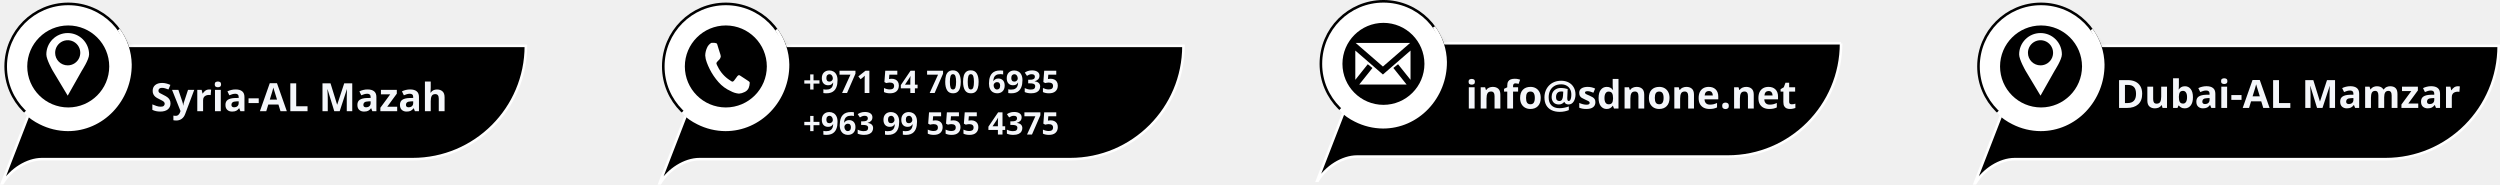
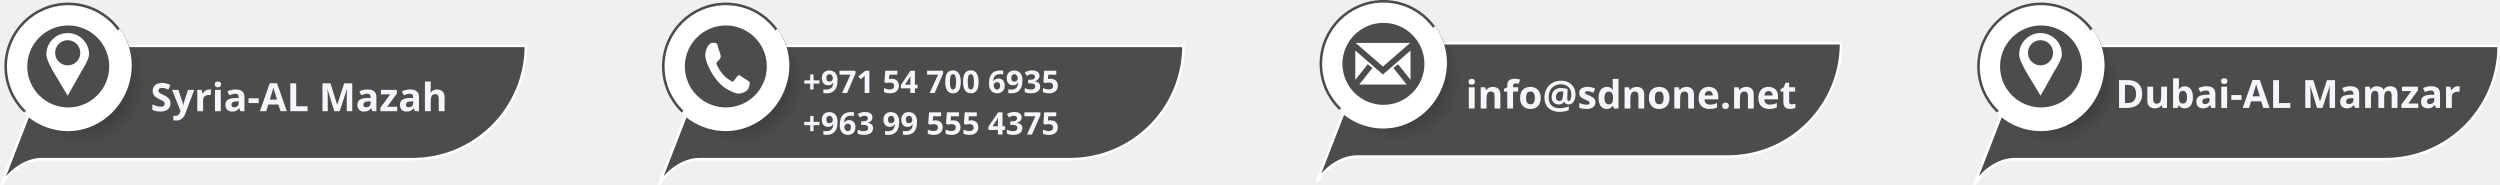
- <svg xmlns="http://www.w3.org/2000/svg" width="961.83" height="71.048" viewBox="0 0 961.83 71.048">
+ <svg xmlns="http://www.w3.org/2000/svg" width="961.83" height="71.049" viewBox="0 0 961.83 71.049">
  <defs>
    <radialGradient id="radial-gradient" cx="0.5" cy="0.5" r="0.5" gradientUnits="objectBoundingBox">
      <stop offset="0" />
      <stop offset="1" stop-color="#fff" />
    </radialGradient>
  </defs>
-   <g id="Contact" transform="translate(-2143.072 -5703.475)">
-     <g id="Group_11612" data-name="Group 11612" transform="translate(1896.401 5201.738)">
-       <g id="Group_11580" data-name="Group 11580" transform="translate(73 0)">
-         <g id="Group_11579" data-name="Group 11579" transform="translate(172.58 502.237)">
-           <g id="Group_11611" data-name="Group 11611">
-             <g id="Group_11572" data-name="Group 11572">
-               <g id="Group_11571" data-name="Group 11571">
-                 <g id="Group_11570" data-name="Group 11570">
-                   <g id="Group_11568" data-name="Group 11568" transform="translate(0 17.14)">
-                     <path id="Path_1000" data-name="Path 1000" d="M36.9,232.834H-132.407c-6.5,0-13.808,5.266-16.328,11.764L-164.7,285.743h.258c3.192-5.32,9.463-9.31,15.118-9.31H-6.7a43.6,43.6,0,0,0,43.6-43.6Z" transform="translate(166.519 -232.834)" stroke="#fff" stroke-width="1" />
+   <g id="Group_11865" data-name="Group 11865" transform="translate(-5331.97 -7712.511)">
+     <g id="Contact" transform="translate(3188.898 2009.036)">
+       <g id="Group_11612" data-name="Group 11612" transform="translate(1896.401 5201.738)">
+         <g id="Group_11580" data-name="Group 11580" transform="translate(73 0)">
+           <g id="Group_11579" data-name="Group 11579" transform="translate(172.58 502.237)">
+             <g id="Group_11611" data-name="Group 11611">
+               <g id="Group_11572" data-name="Group 11572">
+                 <g id="Group_11571" data-name="Group 11571">
+                   <g id="Group_11570" data-name="Group 11570">
+                     <g id="Group_11568" data-name="Group 11568" transform="translate(0 17.14)">
+                       <path id="Path_1000" data-name="Path 1000" d="M36.9,232.834H-132.407c-6.5,0-13.808,5.266-16.328,11.764L-164.7,285.743h.258c3.192-5.32,9.463-9.31,15.118-9.31H-6.7a43.6,43.6,0,0,0,43.6-43.6Z" transform="translate(166.519 -232.834)" fill="#4c4c4c" stroke="#fff" stroke-width="1" />
+                     </g>
+                     <g id="Group_11569" data-name="Group 11569" transform="translate(3.277 1)">
+                       <circle id="Ellipse_24" data-name="Ellipse 24" cx="24.067" cy="24.067" r="24.067" transform="translate(5.89 5.89)" stroke="rgba(0,0,0,0)" stroke-width="1" opacity="0.54" fill="url(#radial-gradient)" style="mix-blend-mode: multiply;isolation: isolate" />
+                       <path id="Path_1003" data-name="Path 1003" d="M24.067,0A24.067,24.067,0,1,1,0,24.067,24.067,24.067,0,0,1,24.067,0Z" fill="#fff" stroke="#4c4c4c" stroke-width="1" />
+                       <path id="Path_1002" data-name="Path 1002" d="M-143.29,260.193a16.292,16.292,0,0,1-16.273-16.273,16.292,16.292,0,0,1,16.273-16.274,16.292,16.292,0,0,1,16.273,16.274A16.292,16.292,0,0,1-143.29,260.193Z" transform="translate(167.357 -219.852)" fill="#4c4c4c" stroke="#fff" stroke-width="1" />
+                     </g>
                  </g>
-                   <g id="Group_11569" data-name="Group 11569" transform="translate(3.277 1)">
-                     <circle id="Ellipse_24" data-name="Ellipse 24" cx="24.067" cy="24.067" r="24.067" transform="translate(5.89 5.89)" stroke="rgba(0,0,0,0)" stroke-width="1" opacity="0.54" fill="url(#radial-gradient)" style="mix-blend-mode: multiply;isolation: isolate" />
-                     <path id="Path_1003" data-name="Path 1003" d="M24.067,0A24.067,24.067,0,1,1,0,24.067,24.067,24.067,0,0,1,24.067,0Z" fill="#fff" stroke="#000" stroke-width="1" />
-                     <path id="Path_1002" data-name="Path 1002" d="M-143.29,260.193a16.292,16.292,0,0,1-16.273-16.273,16.292,16.292,0,0,1,16.273-16.274,16.292,16.292,0,0,1,16.273,16.274A16.292,16.292,0,0,1-143.29,260.193Z" transform="translate(167.357 -219.852)" stroke="#fff" stroke-width="1" />
+                   <g id="SVGRepo_iconCarrier" transform="translate(11.143 8.287)">
+                     <path id="Path_1009" data-name="Path 1009" d="M11.163,11.554A4.837,4.837,0,1,1,16,16.36a4.822,4.822,0,0,1-4.837-4.806Zm-3.386.6c0,2.011,2.454,6.25,2.454,6.25L16,28.018,21.438,18.4s2.785-4.27,2.785-6.25a8.223,8.223,0,0,0-16.446,0Z" fill="#fff" />
                  </g>
                </g>
-                 <g id="SVGRepo_iconCarrier" transform="translate(11.143 8.287)">
-                   <path id="Path_1009" data-name="Path 1009" d="M11.163,11.554A4.837,4.837,0,1,1,16,16.36a4.822,4.822,0,0,1-4.837-4.806Zm-3.386.6c0,2.011,2.454,6.25,2.454,6.25L16,28.018,21.438,18.4s2.785-4.27,2.785-6.25a8.223,8.223,0,0,0-16.446,0Z" fill="#fff" />
+               </g>
+               <path id="Subtraction_4" data-name="Subtraction 4" d="M16.25,43.044A23.865,23.865,0,0,1,5.591,40.453,22.133,22.133,0,0,1,0,36.544l.619-.683A22.843,22.843,0,0,0,15.923,41.8c12.913,0,23.419-10.965,23.419-24.442A25.179,25.179,0,0,0,35.834,4.486a23.47,23.47,0,0,1,4.483,13.44,25.515,25.515,0,0,1-7.049,17.761,23.968,23.968,0,0,1-7.65,5.383A23.061,23.061,0,0,1,16.25,43.044Z" transform="translate(10.954 6.404)" fill="#fff" stroke="#fff" stroke-width="1" />
+             </g>
+           </g>
+         </g>
+         <text id="Syria-AL_Mazah" data-name="Syria-AL Mazah" transform="translate(304.599 528.507)" fill="#f4f6fa" font-size="15" font-family="SegoeUI-Bold, Segoe UI" font-weight="700">
+           <tspan x="0" y="16">Syria-AL Mazah</tspan>
+         </text>
+       </g>
+       <g id="Group_11612-2" data-name="Group 11612" transform="translate(2402.401 5200.738)">
+         <g id="Group_11580-2" data-name="Group 11580" transform="translate(73 0)">
+           <g id="Group_11579-2" data-name="Group 11579" transform="translate(172.58 502.237)">
+             <g id="Group_11611-2" data-name="Group 11611">
+               <g id="Group_11572-2" data-name="Group 11572">
+                 <g id="Group_11571-2" data-name="Group 11571">
+                   <g id="Group_11570-2" data-name="Group 11570">
+                     <g id="Group_11568-2" data-name="Group 11568" transform="translate(0 17.14)">
+                       <path id="Path_1000-2" data-name="Path 1000" d="M36.9,232.834H-132.407c-6.5,0-13.808,5.266-16.328,11.764L-164.7,285.743h.258c3.192-5.32,9.463-9.31,15.118-9.31H-6.7a43.6,43.6,0,0,0,43.6-43.6Z" transform="translate(166.519 -232.834)" fill="#4c4c4c" stroke="#fff" stroke-width="1" />
+                     </g>
+                     <g id="Group_11569-2" data-name="Group 11569" transform="translate(3.277 1)">
+                       <circle id="Ellipse_24-2" data-name="Ellipse 24" cx="24.067" cy="24.067" r="24.067" transform="translate(5.89 5.89)" stroke="rgba(0,0,0,0)" stroke-width="1" opacity="0.54" fill="url(#radial-gradient)" style="mix-blend-mode: multiply;isolation: isolate" />
+                       <path id="Path_1003-2" data-name="Path 1003" d="M24.067,0A24.067,24.067,0,1,1,0,24.067,24.067,24.067,0,0,1,24.067,0Z" fill="#fff" stroke="#4c4c4c" stroke-width="1" />
+                       <path id="Path_1002-2" data-name="Path 1002" d="M-143.29,260.193a16.292,16.292,0,0,1-16.273-16.273,16.292,16.292,0,0,1,16.273-16.274,16.292,16.292,0,0,1,16.273,16.274A16.292,16.292,0,0,1-143.29,260.193Z" transform="translate(167.357 -219.852)" fill="#4c4c4c" stroke="#fff" stroke-width="1" />
+                     </g>
+                   </g>
+                   <g id="SVGRepo_iconCarrier-2" data-name="SVGRepo_iconCarrier" transform="translate(16.019 -209.488)">
+                     <path id="Path_1008" data-name="Path 1008" d="M22.247,228.344v13.783L16.869,235.4l-1.022.818,5.431,6.789H.97L6.4,236.223,5.378,235.4,0,242.127V228.344l11.123,9.646Zm0-2.344v.61l-11.123,9.645L0,226.61V226H22.246Z" fill="#fff" stroke="#4c4c4c" stroke-width="1" fill-rule="evenodd" />
+                   </g>
                </g>
              </g>
+               <path id="Subtraction_4-2" data-name="Subtraction 4" d="M16.25,43.044A23.865,23.865,0,0,1,5.591,40.453,22.133,22.133,0,0,1,0,36.544l.619-.683A22.843,22.843,0,0,0,15.923,41.8c12.913,0,23.419-10.965,23.419-24.442A25.179,25.179,0,0,0,35.834,4.486a23.47,23.47,0,0,1,4.483,13.44,25.515,25.515,0,0,1-7.049,17.761,23.968,23.968,0,0,1-7.65,5.383A23.061,23.061,0,0,1,16.25,43.044Z" transform="translate(10.954 6.404)" fill="#fff" stroke="#fff" stroke-width="1" />
            </g>
-             <path id="Subtraction_4" data-name="Subtraction 4" d="M16.25,43.044A23.865,23.865,0,0,1,5.591,40.453,22.133,22.133,0,0,1,0,36.544l.619-.683A22.843,22.843,0,0,0,15.923,41.8c12.913,0,23.419-10.965,23.419-24.442A25.179,25.179,0,0,0,35.834,4.486a23.47,23.47,0,0,1,4.483,13.44,25.515,25.515,0,0,1-7.049,17.761,23.968,23.968,0,0,1-7.65,5.383A23.061,23.061,0,0,1,16.25,43.044Z" transform="translate(10.954 6.404)" fill="#fff" stroke="#fff" stroke-width="1" />
          </g>
        </g>
+         <text id="info_sdnone.net" data-name="info@sdnone.net" transform="translate(304.599 528.507)" fill="#f4f6fa" font-size="15" font-family="SegoeUI-Bold, Segoe UI" font-weight="700">
+           <tspan x="0" y="16">info@sdnone.net</tspan>
+         </text>
      </g>
-       <text id="Syria-AL_Mazah" data-name="Syria-AL Mazah" transform="translate(304.599 528.507)" fill="#f4f6fa" font-size="15" font-family="SegoeUI-Bold, Segoe UI" font-weight="700">
-         <tspan x="0" y="16">Syria-AL Mazah</tspan>
-       </text>
-     </g>
-     <g id="Group_11612-2" data-name="Group 11612" transform="translate(2402.401 5200.738)">
-       <g id="Group_11580-2" data-name="Group 11580" transform="translate(73 0)">
-         <g id="Group_11579-2" data-name="Group 11579" transform="translate(172.58 502.237)">
-           <g id="Group_11611-2" data-name="Group 11611">
-             <g id="Group_11572-2" data-name="Group 11572">
-               <g id="Group_11571-2" data-name="Group 11571">
-                 <g id="Group_11570-2" data-name="Group 11570">
-                   <g id="Group_11568-2" data-name="Group 11568" transform="translate(0 17.14)">
-                     <path id="Path_1000-2" data-name="Path 1000" d="M36.9,232.834H-132.407c-6.5,0-13.808,5.266-16.328,11.764L-164.7,285.743h.258c3.192-5.32,9.463-9.31,15.118-9.31H-6.7a43.6,43.6,0,0,0,43.6-43.6Z" transform="translate(166.519 -232.834)" stroke="#fff" stroke-width="1" />
+       <g id="Group_11612-3" data-name="Group 11612" transform="translate(2655.401 5201.738)">
+         <g id="Group_11580-3" data-name="Group 11580" transform="translate(73 0)">
+           <g id="Group_11579-3" data-name="Group 11579" transform="translate(172.58 502.237)">
+             <g id="Group_11611-3" data-name="Group 11611">
+               <g id="Group_11572-3" data-name="Group 11572">
+                 <g id="Group_11571-3" data-name="Group 11571">
+                   <g id="Group_11570-3" data-name="Group 11570">
+                     <g id="Group_11568-3" data-name="Group 11568" transform="translate(0 17.14)">
+                       <path id="Path_1000-3" data-name="Path 1000" d="M36.9,232.834H-132.407c-6.5,0-13.808,5.266-16.328,11.764L-164.7,285.743h.258c3.192-5.32,9.463-9.31,15.118-9.31H-6.7a43.6,43.6,0,0,0,43.6-43.6Z" transform="translate(166.519 -232.834)" fill="#4c4c4c" stroke="#fff" stroke-width="1" />
+                     </g>
+                     <g id="Group_11569-3" data-name="Group 11569" transform="translate(3.277 1)">
+                       <circle id="Ellipse_24-3" data-name="Ellipse 24" cx="24.067" cy="24.067" r="24.067" transform="translate(5.89 5.89)" stroke="rgba(0,0,0,0)" stroke-width="1" opacity="0.54" fill="url(#radial-gradient)" style="mix-blend-mode: multiply;isolation: isolate" />
+                       <path id="Path_1003-3" data-name="Path 1003" d="M24.067,0A24.067,24.067,0,1,1,0,24.067,24.067,24.067,0,0,1,24.067,0Z" fill="#fff" stroke="#4c4c4c" stroke-width="1" />
+                       <path id="Path_1002-3" data-name="Path 1002" d="M-143.29,260.193a16.292,16.292,0,0,1-16.273-16.273,16.292,16.292,0,0,1,16.273-16.274,16.292,16.292,0,0,1,16.273,16.274A16.292,16.292,0,0,1-143.29,260.193Z" transform="translate(167.357 -219.852)" fill="#4c4c4c" stroke="#fff" stroke-width="1" />
+                     </g>
                  </g>
-                   <g id="Group_11569-2" data-name="Group 11569" transform="translate(3.277 1)">
-                     <circle id="Ellipse_24-2" data-name="Ellipse 24" cx="24.067" cy="24.067" r="24.067" transform="translate(5.89 5.89)" stroke="rgba(0,0,0,0)" stroke-width="1" opacity="0.54" fill="url(#radial-gradient)" style="mix-blend-mode: multiply;isolation: isolate" />
-                     <path id="Path_1003-2" data-name="Path 1003" d="M24.067,0A24.067,24.067,0,1,1,0,24.067,24.067,24.067,0,0,1,24.067,0Z" fill="#fff" stroke="#000" stroke-width="1" />
-                     <path id="Path_1002-2" data-name="Path 1002" d="M-143.29,260.193a16.292,16.292,0,0,1-16.273-16.273,16.292,16.292,0,0,1,16.273-16.274,16.292,16.292,0,0,1,16.273,16.274A16.292,16.292,0,0,1-143.29,260.193Z" transform="translate(167.357 -219.852)" stroke="#fff" stroke-width="1" />
+                   <g id="SVGRepo_iconCarrier-3" data-name="SVGRepo_iconCarrier" transform="translate(11.143 8.287)">
+                     <path id="Path_1009-2" data-name="Path 1009" d="M11.163,11.554A4.837,4.837,0,1,1,16,16.36a4.822,4.822,0,0,1-4.837-4.806Zm-3.386.6c0,2.011,2.454,6.25,2.454,6.25L16,28.018,21.438,18.4s2.785-4.27,2.785-6.25a8.223,8.223,0,0,0-16.446,0Z" fill="#fff" />
                  </g>
                </g>
-                 <g id="SVGRepo_iconCarrier-2" data-name="SVGRepo_iconCarrier" transform="translate(16.019 -209.488)">
-                   <path id="Path_1008" data-name="Path 1008" d="M22.247,228.344v13.783L16.869,235.4l-1.022.818,5.431,6.789H.97L6.4,236.223,5.378,235.4,0,242.127V228.344l11.123,9.646Zm0-2.344v.61l-11.123,9.645L0,226.61V226H22.246Z" fill="#fff" stroke="#000" stroke-width="1" fill-rule="evenodd" />
-                 </g>
              </g>
+               <path id="Subtraction_4-3" data-name="Subtraction 4" d="M16.25,43.044A23.865,23.865,0,0,1,5.591,40.453,22.133,22.133,0,0,1,0,36.544l.619-.683A22.843,22.843,0,0,0,15.923,41.8c12.913,0,23.419-10.965,23.419-24.442A25.179,25.179,0,0,0,35.834,4.486a23.47,23.47,0,0,1,4.483,13.44,25.515,25.515,0,0,1-7.049,17.761,23.968,23.968,0,0,1-7.65,5.383A23.061,23.061,0,0,1,16.25,43.044Z" transform="translate(10.954 6.404)" fill="#fff" stroke="#fff" stroke-width="1" />
            </g>
-             <path id="Subtraction_4-2" data-name="Subtraction 4" d="M16.25,43.044A23.865,23.865,0,0,1,5.591,40.453,22.133,22.133,0,0,1,0,36.544l.619-.683A22.843,22.843,0,0,0,15.923,41.8c12.913,0,23.419-10.965,23.419-24.442A25.179,25.179,0,0,0,35.834,4.486a23.47,23.47,0,0,1,4.483,13.44,25.515,25.515,0,0,1-7.049,17.761,23.968,23.968,0,0,1-7.65,5.383A23.061,23.061,0,0,1,16.25,43.044Z" transform="translate(10.954 6.404)" fill="#fff" stroke="#fff" stroke-width="1" />
          </g>
        </g>
+         <text id="Dubai-AL_Mamzar" data-name="Dubai-AL Mamzar" transform="translate(301.599 527.261)" fill="#f4f6fa" font-size="15" font-family="SegoeUI-Bold, Segoe UI" font-weight="700">
+           <tspan x="0" y="16">Dubai-AL Mamzar</tspan>
+         </text>
      </g>
-       <text id="info_sdnone.net" data-name="info@sdnone.net" transform="translate(304.599 528.507)" fill="#f4f6fa" font-size="15" font-family="SegoeUI-Bold, Segoe UI" font-weight="700">
-         <tspan x="0" y="16">info@sdnone.net</tspan>
-       </text>
-     </g>
-     <g id="Group_11612-3" data-name="Group 11612" transform="translate(2655.401 5201.738)">
-       <g id="Group_11580-3" data-name="Group 11580" transform="translate(73 0)">
-         <g id="Group_11579-3" data-name="Group 11579" transform="translate(172.58 502.237)">
-           <g id="Group_11611-3" data-name="Group 11611">
-             <g id="Group_11572-3" data-name="Group 11572">
-               <g id="Group_11571-3" data-name="Group 11571">
-                 <g id="Group_11570-3" data-name="Group 11570">
-                   <g id="Group_11568-3" data-name="Group 11568" transform="translate(0 17.14)">
-                     <path id="Path_1000-3" data-name="Path 1000" d="M36.9,232.834H-132.407c-6.5,0-13.808,5.266-16.328,11.764L-164.7,285.743h.258c3.192-5.32,9.463-9.31,15.118-9.31H-6.7a43.6,43.6,0,0,0,43.6-43.6Z" transform="translate(166.519 -232.834)" stroke="#fff" stroke-width="1" />
-                   </g>
-                   <g id="Group_11569-3" data-name="Group 11569" transform="translate(3.277 1)">
-                     <circle id="Ellipse_24-3" data-name="Ellipse 24" cx="24.067" cy="24.067" r="24.067" transform="translate(5.89 5.89)" stroke="rgba(0,0,0,0)" stroke-width="1" opacity="0.54" fill="url(#radial-gradient)" style="mix-blend-mode: multiply;isolation: isolate" />
-                     <path id="Path_1003-3" data-name="Path 1003" d="M24.067,0A24.067,24.067,0,1,1,0,24.067,24.067,24.067,0,0,1,24.067,0Z" fill="#fff" stroke="#000" stroke-width="1" />
-                     <path id="Path_1002-3" data-name="Path 1002" d="M-143.29,260.193a16.292,16.292,0,0,1-16.273-16.273,16.292,16.292,0,0,1,16.273-16.274,16.292,16.292,0,0,1,16.273,16.274A16.292,16.292,0,0,1-143.29,260.193Z" transform="translate(167.357 -219.852)" stroke="#fff" stroke-width="1" />
-                   </g>
-                 </g>
-                 <g id="SVGRepo_iconCarrier-3" data-name="SVGRepo_iconCarrier" transform="translate(11.143 8.287)">
-                   <path id="Path_1009-2" data-name="Path 1009" d="M11.163,11.554A4.837,4.837,0,1,1,16,16.36a4.822,4.822,0,0,1-4.837-4.806Zm-3.386.6c0,2.011,2.454,6.25,2.454,6.25L16,28.018,21.438,18.4s2.785-4.27,2.785-6.25a8.223,8.223,0,0,0-16.446,0Z" fill="#fff" />
-                 </g>
-               </g>
-             </g>
-             <path id="Subtraction_4-3" data-name="Subtraction 4" d="M16.25,43.044A23.865,23.865,0,0,1,5.591,40.453,22.133,22.133,0,0,1,0,36.544l.619-.683A22.843,22.843,0,0,0,15.923,41.8c12.913,0,23.419-10.965,23.419-24.442A25.179,25.179,0,0,0,35.834,4.486a23.47,23.47,0,0,1,4.483,13.44,25.515,25.515,0,0,1-7.049,17.761,23.968,23.968,0,0,1-7.65,5.383A23.061,23.061,0,0,1,16.25,43.044Z" transform="translate(10.954 6.404)" fill="#fff" stroke="#fff" stroke-width="1" />
-           </g>
-         </g>
-       </g>
-       <text id="Dubai-AL_Mamzar" data-name="Dubai-AL Mamzar" transform="translate(301.599 527.261)" fill="#f4f6fa" font-size="15" font-family="SegoeUI-Bold, Segoe UI" font-weight="700">
-         <tspan x="0" y="16">Dubai-AL Mamzar</tspan>
-       </text>
-     </g>
-     <g id="Group_11623" data-name="Group 11623">
-       <g id="Group_11612-4" data-name="Group 11612" transform="translate(2149.401 5201.738)">
-         <g id="Group_11580-4" data-name="Group 11580" transform="translate(73 0)">
-           <g id="Group_11579-4" data-name="Group 11579" transform="translate(172.58 502.237)">
-             <g id="Group_11611-4" data-name="Group 11611">
-               <g id="Group_11572-4" data-name="Group 11572">
-                 <g id="Group_11571-4" data-name="Group 11571">
-                   <g id="Group_11570-4" data-name="Group 11570">
-                     <g id="Group_11568-4" data-name="Group 11568" transform="translate(0 17.14)">
-                       <path id="Path_1000-4" data-name="Path 1000" d="M36.9,232.834H-132.407c-6.5,0-13.808,5.266-16.328,11.764L-164.7,285.743h.258c3.192-5.32,9.463-9.31,15.118-9.31H-6.7a43.6,43.6,0,0,0,43.6-43.6Z" transform="translate(166.519 -232.834)" stroke="#fff" stroke-width="1" />
-                     </g>
-                     <g id="Group_11569-4" data-name="Group 11569" transform="translate(3.277 1)">
-                       <circle id="Ellipse_24-4" data-name="Ellipse 24" cx="24.067" cy="24.067" r="24.067" transform="translate(5.89 5.89)" stroke="rgba(0,0,0,0)" stroke-width="1" opacity="0.54" fill="url(#radial-gradient)" style="mix-blend-mode: multiply;isolation: isolate" />
-                       <path id="Path_1003-4" data-name="Path 1003" d="M24.067,0A24.067,24.067,0,1,1,0,24.067,24.067,24.067,0,0,1,24.067,0Z" fill="#fff" stroke="#000" stroke-width="1" />
-                       <path id="Path_1002-4" data-name="Path 1002" d="M-143.29,260.193a16.292,16.292,0,0,1-16.273-16.273,16.292,16.292,0,0,1,16.273-16.274,16.292,16.292,0,0,1,16.273,16.274A16.292,16.292,0,0,1-143.29,260.193Z" transform="translate(167.357 -219.852)" stroke="#fff" stroke-width="1" />
+       <g id="Group_11623" data-name="Group 11623">
+         <g id="Group_11612-4" data-name="Group 11612" transform="translate(2149.401 5201.738)">
+           <g id="Group_11580-4" data-name="Group 11580" transform="translate(73 0)">
+             <g id="Group_11579-4" data-name="Group 11579" transform="translate(172.58 502.237)">
+               <g id="Group_11611-4" data-name="Group 11611">
+                 <g id="Group_11572-4" data-name="Group 11572">
+                   <g id="Group_11571-4" data-name="Group 11571">
+                     <g id="Group_11570-4" data-name="Group 11570">
+                       <g id="Group_11568-4" data-name="Group 11568" transform="translate(0 17.14)">
+                         <path id="Path_1000-4" data-name="Path 1000" d="M36.9,232.834H-132.407c-6.5,0-13.808,5.266-16.328,11.764L-164.7,285.743h.258c3.192-5.32,9.463-9.31,15.118-9.31H-6.7a43.6,43.6,0,0,0,43.6-43.6Z" transform="translate(166.519 -232.834)" fill="#4c4c4c" stroke="#fff" stroke-width="1" />
+                       </g>
+                       <g id="Group_11569-4" data-name="Group 11569" transform="translate(3.277 1)">
+                         <circle id="Ellipse_24-4" data-name="Ellipse 24" cx="24.067" cy="24.067" r="24.067" transform="translate(5.89 5.89)" stroke="rgba(0,0,0,0)" stroke-width="1" opacity="0.54" fill="url(#radial-gradient)" style="mix-blend-mode: multiply;isolation: isolate" />
+                         <path id="Path_1003-4" data-name="Path 1003" d="M24.067,0A24.067,24.067,0,1,1,0,24.067,24.067,24.067,0,0,1,24.067,0Z" fill="#fff" stroke="#4c4c4c" stroke-width="1" />
+                         <path id="Path_1002-4" data-name="Path 1002" d="M-143.29,260.193a16.292,16.292,0,0,1-16.273-16.273,16.292,16.292,0,0,1,16.273-16.274,16.292,16.292,0,0,1,16.273,16.274A16.292,16.292,0,0,1-143.29,260.193Z" transform="translate(167.357 -219.852)" fill="#4c4c4c" stroke="#fff" stroke-width="1" />
+                       </g>
                    </g>
                  </g>
                </g>
+                 <path id="Subtraction_4-4" data-name="Subtraction 4" d="M16.25,43.044A23.865,23.865,0,0,1,5.591,40.453,22.133,22.133,0,0,1,0,36.544l.619-.683A22.843,22.843,0,0,0,15.923,41.8c12.913,0,23.419-10.965,23.419-24.442A25.179,25.179,0,0,0,35.834,4.486a23.47,23.47,0,0,1,4.483,13.44,25.515,25.515,0,0,1-7.049,17.761,23.968,23.968,0,0,1-7.65,5.383A23.061,23.061,0,0,1,16.25,43.044Z" transform="translate(10.954 6.404)" fill="#fff" stroke="#fff" stroke-width="1" />
              </g>
-               <path id="Subtraction_4-4" data-name="Subtraction 4" d="M16.25,43.044A23.865,23.865,0,0,1,5.591,40.453,22.133,22.133,0,0,1,0,36.544l.619-.683A22.843,22.843,0,0,0,15.923,41.8c12.913,0,23.419-10.965,23.419-24.442A25.179,25.179,0,0,0,35.834,4.486a23.47,23.47,0,0,1,4.483,13.44,25.515,25.515,0,0,1-7.049,17.761,23.968,23.968,0,0,1-7.65,5.383A23.061,23.061,0,0,1,16.25,43.044Z" transform="translate(10.954 6.404)" fill="#fff" stroke="#fff" stroke-width="1" />
            </g>
          </g>
+           <text id="_971_54_700_6935_963_99_555_4375" data-name="+971 54 700 6935 +963 99 555 4375" transform="translate(302.599 524.507)" fill="#f4f6fa" font-size="12" font-family="SegoeUI-Bold, Segoe UI" font-weight="700">
+             <tspan x="0" y="13">+971 54 700 6935</tspan>
+             <tspan x="0" y="29">+963 99 555 4375</tspan>
+           </text>
        </g>
-         <text id="_971_54_700_6935_963_99_555_4375" data-name="+971 54 700 6935 +963 99 555 4375" transform="translate(302.599 524.507)" fill="#f4f6fa" font-size="12" font-family="SegoeUI-Bold, Segoe UI" font-weight="700">
-           <tspan x="0" y="13">+971 54 700 6935</tspan>
-           <tspan x="0" y="29">+963 99 555 4375</tspan>
-         </text>
-       </g>
-       <g id="SVGRepo_iconCarrier-4" data-name="SVGRepo_iconCarrier" transform="translate(2414.396 5719.942)">
-         <path id="Path_999" data-name="Path 999" d="M0,9.663a8.478,8.478,0,0,0,.6,2.673,23.225,23.225,0,0,0,1.1,2.536,23.033,23.033,0,0,0,3.412,5.046,13.412,13.412,0,0,0,4.676,3.437,7.89,7.89,0,0,0,3.2.982,5.487,5.487,0,0,0,2.123-.6,3.122,3.122,0,0,0,1.6-1.554,5.865,5.865,0,0,0,.405-1.91.88.88,0,0,0-.024-.3,1.21,1.21,0,0,0-.43-.436c-.43-.245-.5-.327-1.145-.764-.668-.436-1.36-.928-1.957-1.282A1.486,1.486,0,0,0,13,17.217c-.382,0-.859.6-1.264,1.255-.43.655-.907,1.255-1.241,1.255a.938.938,0,0,1-.525-.218c-.191-.136-.382-.245-.5-.327a12.784,12.784,0,0,1-4.7-5.346,3.62,3.62,0,0,1-.477-1.146c0-.354.43-.764.859-1.2a2.281,2.281,0,0,0,.835-1.5,3.936,3.936,0,0,0-.144-.682c-.215-.71-.5-1.527-.74-2.318-.119-.382-.215-.655-.239-.791a1,1,0,0,1-.1-.327c-.024-.136-.072-.245-.1-.354a1.215,1.215,0,0,0-.31-.545,2.537,2.537,0,0,0-.692-.164c-.286,0-.621-.027-.763-.027a.948.948,0,0,0-.263.027h-.31A4.024,4.024,0,0,0,.62,6.854,7.47,7.47,0,0,0,0,9.663Z" transform="translate(0.001 -4.781)" fill="#fff" />
+         <g id="SVGRepo_iconCarrier-4" data-name="SVGRepo_iconCarrier" transform="translate(2414.396 5719.942)">
+           <path id="Path_999" data-name="Path 999" d="M0,9.663a8.478,8.478,0,0,0,.6,2.673,23.225,23.225,0,0,0,1.1,2.536,23.033,23.033,0,0,0,3.412,5.046,13.412,13.412,0,0,0,4.676,3.437,7.89,7.89,0,0,0,3.2.982,5.487,5.487,0,0,0,2.123-.6,3.122,3.122,0,0,0,1.6-1.554,5.865,5.865,0,0,0,.405-1.91.88.88,0,0,0-.024-.3,1.21,1.21,0,0,0-.43-.436c-.43-.245-.5-.327-1.145-.764-.668-.436-1.36-.928-1.957-1.282A1.486,1.486,0,0,0,13,17.217c-.382,0-.859.6-1.264,1.255-.43.655-.907,1.255-1.241,1.255a.938.938,0,0,1-.525-.218c-.191-.136-.382-.245-.5-.327a12.784,12.784,0,0,1-4.7-5.346,3.62,3.62,0,0,1-.477-1.146c0-.354.43-.764.859-1.2a2.281,2.281,0,0,0,.835-1.5,3.936,3.936,0,0,0-.144-.682c-.215-.71-.5-1.527-.74-2.318-.119-.382-.215-.655-.239-.791a1,1,0,0,1-.1-.327c-.024-.136-.072-.245-.1-.354a1.215,1.215,0,0,0-.31-.545,2.537,2.537,0,0,0-.692-.164c-.286,0-.621-.027-.763-.027a.948.948,0,0,0-.263.027h-.31A4.024,4.024,0,0,0,.62,6.854,7.47,7.47,0,0,0,0,9.663Z" transform="translate(0.001 -4.781)" fill="#fff" />
+         </g>
      </g>
    </g>
  </g>
</svg>
